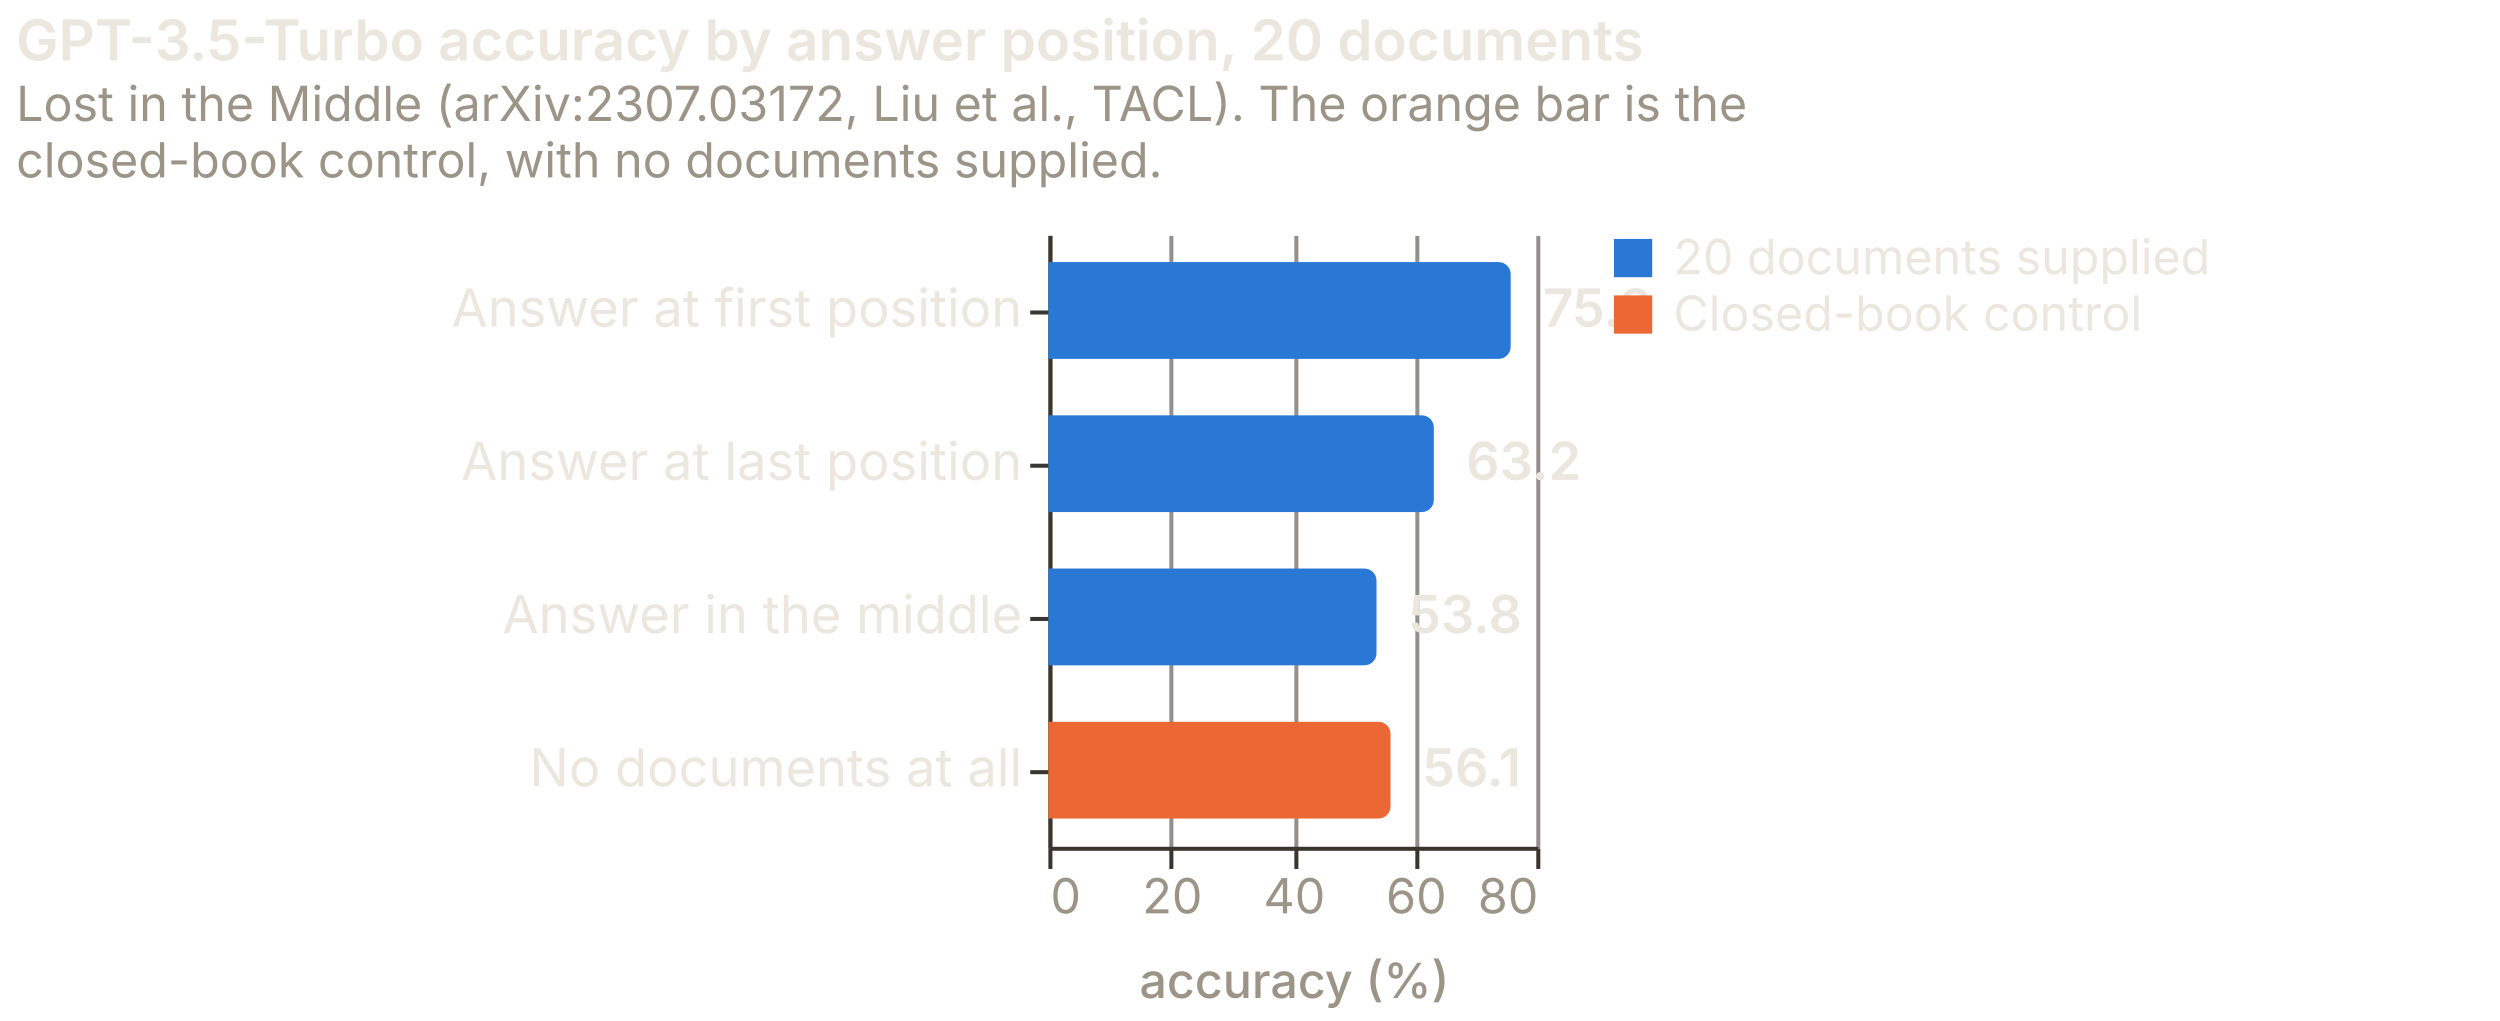
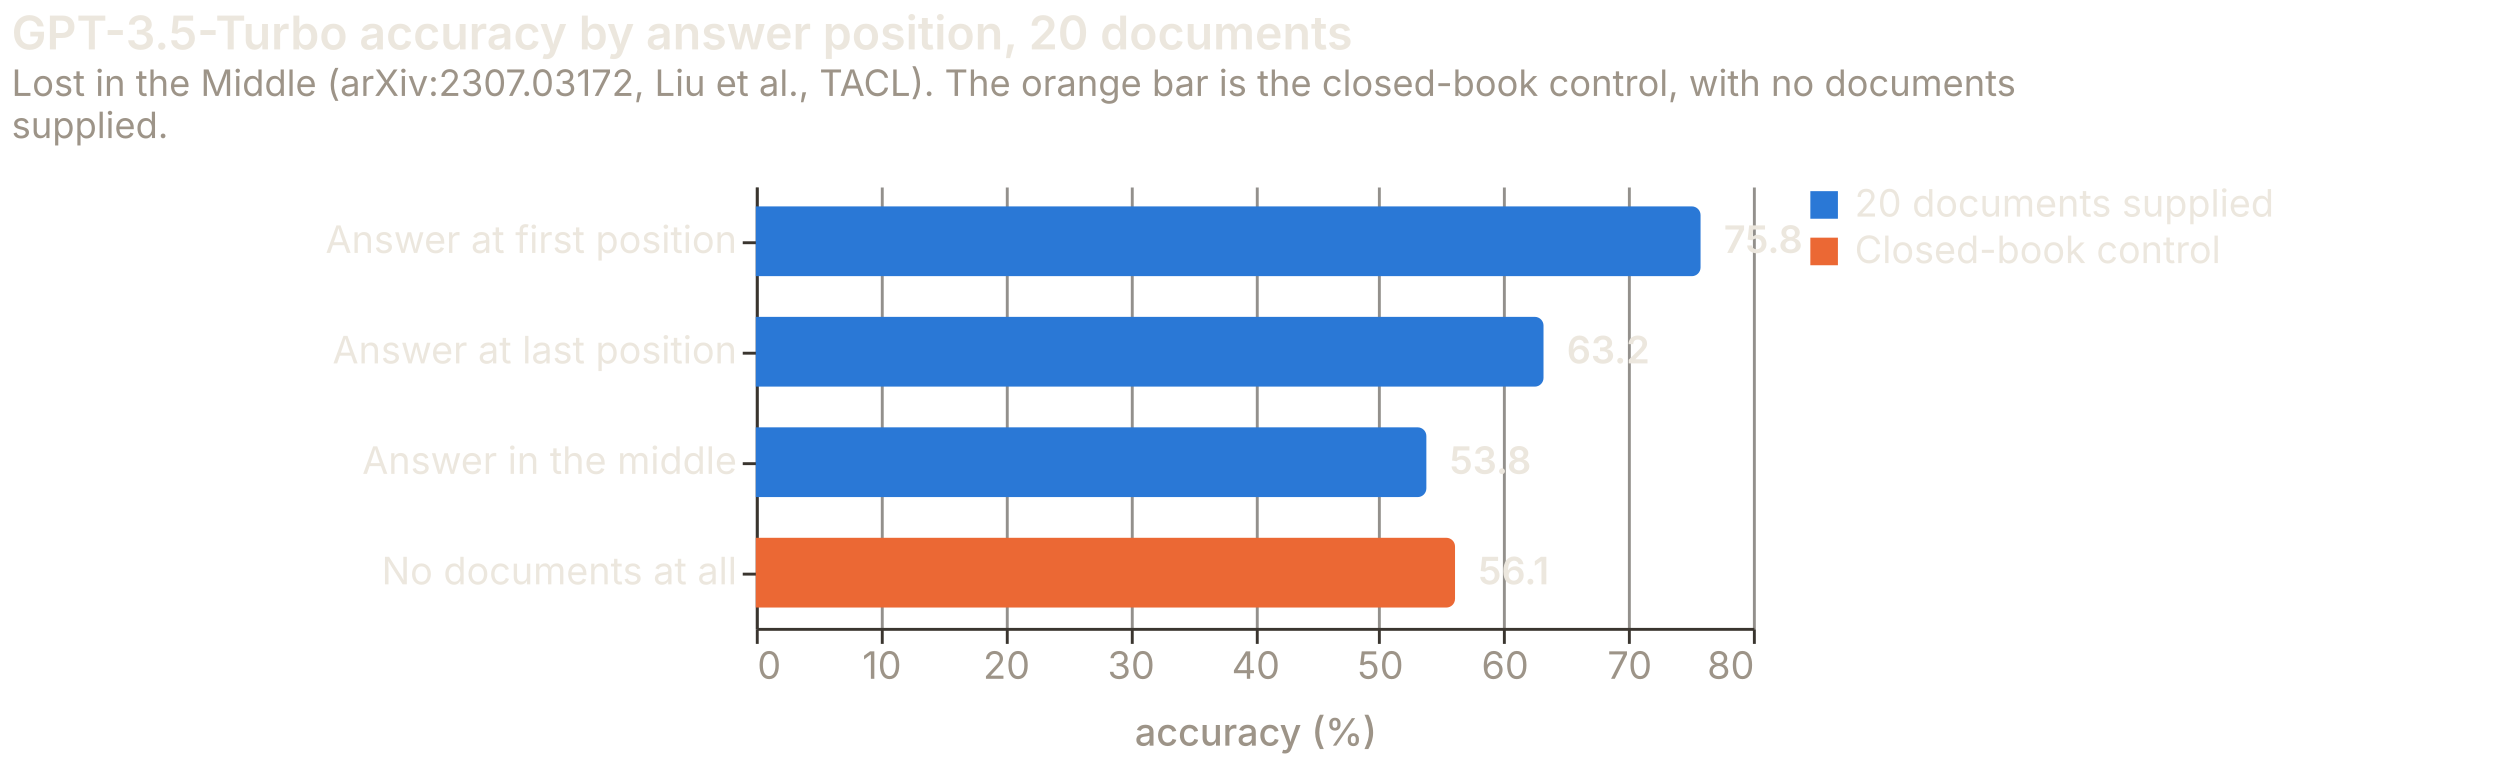
- <svg xmlns="http://www.w3.org/2000/svg" version="1.1" class="marks" width="620" height="253" viewBox="0 0 620 253">
-   <g fill="none" stroke-miterlimit="4" transform="translate(260,58)">
+ <svg xmlns="http://www.w3.org/2000/svg" version="1.1" class="marks" width="860" height="263" viewBox="0 0 860 263">
+   <g fill="none" stroke-miterlimit="4" transform="translate(260,64)">
    <g class="mark-group role-frame root" role="graphics-object" aria-roledescription="group mark container">
      <g transform="translate(0,0)">
-         <path class="background" aria-hidden="true" d="M0,0h121v152h-121Z" />
+         <path class="background" aria-hidden="true" d="M0,0h343v152h-343Z" />
        <g>
          <g class="mark-group role-axis" aria-hidden="true">
            <g transform="translate(0.5,152.5)">
              <path class="background" aria-hidden="true" d="M0,0h0v0h0Z" pointer-events="none" />
              <g>
                <g class="mark-rule role-axis-grid" pointer-events="none">
                  <line transform="translate(0,0)" x2="0" y2="-152" stroke="#3a352f" stroke-opacity="0.55" stroke-width="1" opacity="1" />
-                   <line transform="translate(30,0)" x2="0" y2="-152" stroke="#3a352f" stroke-opacity="0.55" stroke-width="1" opacity="1" />
-                   <line transform="translate(61,0)" x2="0" y2="-152" stroke="#3a352f" stroke-opacity="0.55" stroke-width="1" opacity="1" />
-                   <line transform="translate(91,0)" x2="0" y2="-152" stroke="#3a352f" stroke-opacity="0.55" stroke-width="1" opacity="1" />
-                   <line transform="translate(121,0)" x2="0" y2="-152" stroke="#3a352f" stroke-opacity="0.55" stroke-width="1" opacity="1" />
+                   <line transform="translate(43,0)" x2="0" y2="-152" stroke="#3a352f" stroke-opacity="0.55" stroke-width="1" opacity="1" />
+                   <line transform="translate(86,0)" x2="0" y2="-152" stroke="#3a352f" stroke-opacity="0.55" stroke-width="1" opacity="1" />
+                   <line transform="translate(129,0)" x2="0" y2="-152" stroke="#3a352f" stroke-opacity="0.55" stroke-width="1" opacity="1" />
+                   <line transform="translate(172,0)" x2="0" y2="-152" stroke="#3a352f" stroke-opacity="0.55" stroke-width="1" opacity="1" />
+                   <line transform="translate(214,0)" x2="0" y2="-152" stroke="#3a352f" stroke-opacity="0.55" stroke-width="1" opacity="1" />
+                   <line transform="translate(257,0)" x2="0" y2="-152" stroke="#3a352f" stroke-opacity="0.55" stroke-width="1" opacity="1" />
+                   <line transform="translate(300,0)" x2="0" y2="-152" stroke="#3a352f" stroke-opacity="0.55" stroke-width="1" opacity="1" />
+                   <line transform="translate(343,0)" x2="0" y2="-152" stroke="#3a352f" stroke-opacity="0.55" stroke-width="1" opacity="1" />
                </g>
              </g>
              <path class="foreground" aria-hidden="true" d="" pointer-events="none" display="none" />
            </g>
          </g>
          <g class="mark-group role-axis" role="graphics-symbol" aria-roledescription="axis" aria-label="X-axis titled 'accuracy (%)' for a linear scale with values from 0 to 80">
            <g transform="translate(0.5,152.5)">
              <path class="background" aria-hidden="true" d="M0,0h0v0h0Z" pointer-events="none" />
              <g>
                <g class="mark-rule role-axis-tick" pointer-events="none">
                  <line transform="translate(0,0)" x2="0" y2="5" stroke="#3a352f" stroke-width="1" opacity="1" />
-                   <line transform="translate(30,0)" x2="0" y2="5" stroke="#3a352f" stroke-width="1" opacity="1" />
-                   <line transform="translate(61,0)" x2="0" y2="5" stroke="#3a352f" stroke-width="1" opacity="1" />
-                   <line transform="translate(91,0)" x2="0" y2="5" stroke="#3a352f" stroke-width="1" opacity="1" />
-                   <line transform="translate(121,0)" x2="0" y2="5" stroke="#3a352f" stroke-width="1" opacity="1" />
+                   <line transform="translate(43,0)" x2="0" y2="5" stroke="#3a352f" stroke-width="1" opacity="1" />
+                   <line transform="translate(86,0)" x2="0" y2="5" stroke="#3a352f" stroke-width="1" opacity="1" />
+                   <line transform="translate(129,0)" x2="0" y2="5" stroke="#3a352f" stroke-width="1" opacity="1" />
+                   <line transform="translate(172,0)" x2="0" y2="5" stroke="#3a352f" stroke-width="1" opacity="1" />
+                   <line transform="translate(214,0)" x2="0" y2="5" stroke="#3a352f" stroke-width="1" opacity="1" />
+                   <line transform="translate(257,0)" x2="0" y2="5" stroke="#3a352f" stroke-width="1" opacity="1" />
+                   <line transform="translate(300,0)" x2="0" y2="5" stroke="#3a352f" stroke-width="1" opacity="1" />
+                   <line transform="translate(343,0)" x2="0" y2="5" stroke="#3a352f" stroke-width="1" opacity="1" />
                </g>
                <g class="mark-text role-axis-label" pointer-events="none">
-                   <text text-anchor="start" transform="translate(0,16)" font-family="ui-sans-serif, system-ui, -apple-system, 'Segoe UI', Inter, Helvetica, Arial, sans-serif" font-size="12px" fill="#9d9488" opacity="1">0</text>
-                   <text text-anchor="middle" transform="translate(30.25,16)" font-family="ui-sans-serif, system-ui, -apple-system, 'Segoe UI', Inter, Helvetica, Arial, sans-serif" font-size="12px" fill="#9d9488" opacity="1">20</text>
-                   <text text-anchor="middle" transform="translate(60.5,16)" font-family="ui-sans-serif, system-ui, -apple-system, 'Segoe UI', Inter, Helvetica, Arial, sans-serif" font-size="12px" fill="#9d9488" opacity="1">40</text>
-                   <text text-anchor="middle" transform="translate(90.75,16)" font-family="ui-sans-serif, system-ui, -apple-system, 'Segoe UI', Inter, Helvetica, Arial, sans-serif" font-size="12px" fill="#9d9488" opacity="1">60</text>
-                   <text text-anchor="end" transform="translate(121,16)" font-family="ui-sans-serif, system-ui, -apple-system, 'Segoe UI', Inter, Helvetica, Arial, sans-serif" font-size="12px" fill="#9d9488" opacity="1">80</text>
+                   <text text-anchor="start" transform="translate(0,17)" font-family="ui-sans-serif, system-ui, -apple-system, 'Segoe UI', Inter, Helvetica, Arial, sans-serif" font-size="13px" fill="#9d9488" opacity="1">0</text>
+                   <text text-anchor="middle" transform="translate(42.875,17)" font-family="ui-sans-serif, system-ui, -apple-system, 'Segoe UI', Inter, Helvetica, Arial, sans-serif" font-size="13px" fill="#9d9488" opacity="1">10</text>
+                   <text text-anchor="middle" transform="translate(85.75,17)" font-family="ui-sans-serif, system-ui, -apple-system, 'Segoe UI', Inter, Helvetica, Arial, sans-serif" font-size="13px" fill="#9d9488" opacity="1">20</text>
+                   <text text-anchor="middle" transform="translate(128.625,17)" font-family="ui-sans-serif, system-ui, -apple-system, 'Segoe UI', Inter, Helvetica, Arial, sans-serif" font-size="13px" fill="#9d9488" opacity="1">30</text>
+                   <text text-anchor="middle" transform="translate(171.5,17)" font-family="ui-sans-serif, system-ui, -apple-system, 'Segoe UI', Inter, Helvetica, Arial, sans-serif" font-size="13px" fill="#9d9488" opacity="1">40</text>
+                   <text text-anchor="middle" transform="translate(214.375,17)" font-family="ui-sans-serif, system-ui, -apple-system, 'Segoe UI', Inter, Helvetica, Arial, sans-serif" font-size="13px" fill="#9d9488" opacity="1">50</text>
+                   <text text-anchor="middle" transform="translate(257.25,17)" font-family="ui-sans-serif, system-ui, -apple-system, 'Segoe UI', Inter, Helvetica, Arial, sans-serif" font-size="13px" fill="#9d9488" opacity="1">60</text>
+                   <text text-anchor="middle" transform="translate(300.125,17)" font-family="ui-sans-serif, system-ui, -apple-system, 'Segoe UI', Inter, Helvetica, Arial, sans-serif" font-size="13px" fill="#9d9488" opacity="1">70</text>
+                   <text text-anchor="end" transform="translate(343,17)" font-family="ui-sans-serif, system-ui, -apple-system, 'Segoe UI', Inter, Helvetica, Arial, sans-serif" font-size="13px" fill="#9d9488" opacity="1">80</text>
                </g>
                <g class="mark-rule role-axis-domain" pointer-events="none">
-                   <line transform="translate(0,0)" x2="121" y2="0" stroke="#3a352f" stroke-width="1" opacity="1" />
+                   <line transform="translate(0,0)" x2="343" y2="0" stroke="#3a352f" stroke-width="1" opacity="1" />
                </g>
                <g class="mark-text role-axis-title" pointer-events="none">
-                   <text text-anchor="middle" transform="translate(60.5,37)" font-family="ui-sans-serif, system-ui, -apple-system, 'Segoe UI', Inter, Helvetica, Arial, sans-serif" font-size="12px" font-weight="500" fill="#9d9488" opacity="1">accuracy (%)</text>
+                   <text text-anchor="middle" transform="translate(171.5,40)" font-family="ui-sans-serif, system-ui, -apple-system, 'Segoe UI', Inter, Helvetica, Arial, sans-serif" font-size="13px" font-weight="500" fill="#9d9488" opacity="1">accuracy (%)</text>
                </g>
              </g>
              <path class="foreground" aria-hidden="true" d="" pointer-events="none" display="none" />
            </g>
          </g>
          <g class="mark-group role-axis" role="graphics-symbol" aria-roledescription="axis" aria-label="Y-axis for a discrete scale with 4 values: Answer at first position, Answer at last position, Answer in the middle, No documents at all">
            <g transform="translate(0.5,0.5)">
              <path class="background" aria-hidden="true" d="M0,0h0v0h0Z" pointer-events="none" />
              <g>
                <g class="mark-rule role-axis-tick" pointer-events="none">
                  <line transform="translate(0,19)" x2="-5" y2="0" stroke="#3a352f" stroke-width="1" opacity="1" />
                  <line transform="translate(0,57)" x2="-5" y2="0" stroke="#3a352f" stroke-width="1" opacity="1" />
                  <line transform="translate(0,95)" x2="-5" y2="0" stroke="#3a352f" stroke-width="1" opacity="1" />
                  <line transform="translate(0,133)" x2="-5" y2="0" stroke="#3a352f" stroke-width="1" opacity="1" />
                </g>
                <g class="mark-text role-axis-label" pointer-events="none">
                  <text text-anchor="end" transform="translate(-7,22.5)" font-family="ui-sans-serif, system-ui, -apple-system, 'Segoe UI', Inter, Helvetica, Arial, sans-serif" font-size="13px" fill="#ece7de" opacity="1">Answer at first position</text>
                  <text text-anchor="end" transform="translate(-7,60.5)" font-family="ui-sans-serif, system-ui, -apple-system, 'Segoe UI', Inter, Helvetica, Arial, sans-serif" font-size="13px" fill="#ece7de" opacity="1">Answer at last position</text>
                  <text text-anchor="end" transform="translate(-7,98.5)" font-family="ui-sans-serif, system-ui, -apple-system, 'Segoe UI', Inter, Helvetica, Arial, sans-serif" font-size="13px" fill="#ece7de" opacity="1">Answer in the middle</text>
                  <text text-anchor="end" transform="translate(-7,136.5)" font-family="ui-sans-serif, system-ui, -apple-system, 'Segoe UI', Inter, Helvetica, Arial, sans-serif" font-size="13px" fill="#ece7de" opacity="1">No documents at all</text>
                </g>
                <g class="mark-rule role-axis-domain" pointer-events="none">
                  <line transform="translate(0,0)" x2="0" y2="152" stroke="#3a352f" stroke-width="1" opacity="1" />
                </g>
              </g>
              <path class="foreground" aria-hidden="true" d="" pointer-events="none" display="none" />
            </g>
          </g>
          <g class="mark-group role-scope" role="graphics-object" aria-roledescription="group mark container">
            <g transform="translate(0,7)">
-               <path class="background" aria-hidden="true" d="M0,0L111.648,0C113.303,0,114.648,1.344,114.648,3L114.648,21C114.648,22.656,113.303,24,111.648,24L0,24C0,24,0,24,0,24L0,0C0,0,0,0,0,0Z" />
+               <path class="background" aria-hidden="true" d="M0,0L321.993,0C323.648,0,324.993,1.344,324.993,3L324.993,21C324.993,22.656,323.648,24,321.993,24L0,24C0,24,0,24,0,24L0,0C0,0,0,0,0,0Z" />
              <g clip-path="url(#clip15)">
                <g class="mark-group role-scope" role="graphics-object" aria-roledescription="group mark container">
                  <g transform="translate(0,0)">
                    <path class="background" aria-hidden="true" d="M0,0h0v24h0Z" />
                    <g>
                      <g class="mark-rect role-mark layer_0_marks" role="graphics-object" aria-roledescription="rect mark container">
-                         <path aria-label="accuracy (%): 75.8; case: Answer at first position; kind: 20 documents supplied" role="graphics-symbol" aria-roledescription="bar" d="M0,0h114.648v24h-114.648Z" fill="#2a78d6" />
+                         <path aria-label="accuracy (%): 75.8; case: Answer at first position; kind: 20 documents supplied" role="graphics-symbol" aria-roledescription="bar" d="M0,0h324.993v24h-324.993Z" fill="#2a78d6" />
                      </g>
                    </g>
                    <path class="foreground" aria-hidden="true" d="" display="none" />
                  </g>
                </g>
              </g>
              <path class="foreground" aria-hidden="true" d="" display="none" />
            </g>
            <g transform="translate(0,45)">
-               <path class="background" aria-hidden="true" d="M0,0L92.59,0C94.246,0,95.59,1.344,95.59,3L95.59,21C95.59,22.656,94.246,24,92.59,24L0,24C0,24,0,24,0,24L0,0C0,0,0,0,0,0Z" />
+               <path class="background" aria-hidden="true" d="M0,0L267.97,0C269.626,0,270.97,1.344,270.97,3L270.97,21C270.97,22.656,269.626,24,267.97,24L0,24C0,24,0,24,0,24L0,0C0,0,0,0,0,0Z" />
              <g clip-path="url(#clip16)">
                <g class="mark-group role-scope" role="graphics-object" aria-roledescription="group mark container">
                  <g transform="translate(0,0)">
                    <path class="background" aria-hidden="true" d="M0,0h0v24h0Z" />
                    <g>
                      <g class="mark-rect role-mark layer_0_marks" role="graphics-object" aria-roledescription="rect mark container">
-                         <path aria-label="accuracy (%): 63.2; case: Answer at last position; kind: 20 documents supplied" role="graphics-symbol" aria-roledescription="bar" d="M0,0h95.59v24h-95.59Z" fill="#2a78d6" />
+                         <path aria-label="accuracy (%): 63.2; case: Answer at last position; kind: 20 documents supplied" role="graphics-symbol" aria-roledescription="bar" d="M0,0h270.97v24h-270.97Z" fill="#2a78d6" />
                      </g>
                    </g>
                    <path class="foreground" aria-hidden="true" d="" display="none" />
                  </g>
                </g>
              </g>
              <path class="foreground" aria-hidden="true" d="" display="none" />
            </g>
            <g transform="translate(0,121)">
-               <path class="background" aria-hidden="true" d="M0,0L81.851,0C83.507,0,84.851,1.344,84.851,3L84.851,21C84.851,22.656,83.507,24,81.851,24L0,24C0,24,0,24,0,24L0,0C0,0,0,0,0,0Z" />
+               <path class="background" aria-hidden="true" d="M0,0L237.529,0C239.184,0,240.529,1.344,240.529,3L240.529,21C240.529,22.656,239.184,24,237.529,24L0,24C0,24,0,24,0,24L0,0C0,0,0,0,0,0Z" />
              <g clip-path="url(#clip17)">
                <g class="mark-group role-scope" role="graphics-object" aria-roledescription="group mark container">
                  <g transform="translate(0,0)">
                    <path class="background" aria-hidden="true" d="M0,0h0v24h0Z" />
                    <g>
                      <g class="mark-rect role-mark layer_0_marks" role="graphics-object" aria-roledescription="rect mark container">
-                         <path aria-label="accuracy (%): 56.1; case: No documents at all; kind: Closed-book control" role="graphics-symbol" aria-roledescription="bar" d="M0,0h84.851v24h-84.851Z" fill="#eb6834" />
+                         <path aria-label="accuracy (%): 56.1; case: No documents at all; kind: Closed-book control" role="graphics-symbol" aria-roledescription="bar" d="M0,0h240.529v24h-240.529Z" fill="#eb6834" />
                      </g>
                    </g>
                    <path class="foreground" aria-hidden="true" d="" display="none" />
                  </g>
                </g>
              </g>
              <path class="foreground" aria-hidden="true" d="" display="none" />
            </g>
            <g transform="translate(0,83)">
-               <path class="background" aria-hidden="true" d="M0,0L78.373,0C80.028,0,81.373,1.344,81.373,3L81.373,21C81.373,22.656,80.028,24,78.373,24L0,24C0,24,0,24,0,24L0,0C0,0,0,0,0,0Z" />
+               <path class="background" aria-hidden="true" d="M0,0L227.667,0C229.323,0,230.667,1.344,230.667,3L230.667,21C230.667,22.656,229.323,24,227.667,24L0,24C0,24,0,24,0,24L0,0C0,0,0,0,0,0Z" />
              <g clip-path="url(#clip18)">
                <g class="mark-group role-scope" role="graphics-object" aria-roledescription="group mark container">
                  <g transform="translate(0,0)">
                    <path class="background" aria-hidden="true" d="M0,0h0v24h0Z" />
                    <g>
                      <g class="mark-rect role-mark layer_0_marks" role="graphics-object" aria-roledescription="rect mark container">
-                         <path aria-label="accuracy (%): 53.8; case: Answer in the middle; kind: 20 documents supplied" role="graphics-symbol" aria-roledescription="bar" d="M0,0h81.373v24h-81.373Z" fill="#2a78d6" />
+                         <path aria-label="accuracy (%): 53.8; case: Answer in the middle; kind: 20 documents supplied" role="graphics-symbol" aria-roledescription="bar" d="M0,0h230.667v24h-230.667Z" fill="#2a78d6" />
                      </g>
                    </g>
                    <path class="foreground" aria-hidden="true" d="" display="none" />
                  </g>
                </g>
              </g>
              <path class="foreground" aria-hidden="true" d="" display="none" />
            </g>
          </g>
          <g class="mark-text role-mark layer_1_marks" role="graphics-object" aria-roledescription="text mark container">
-             <text aria-label="accuracy (%): 75.8; case: Answer at first position; v: 75.8" role="graphics-symbol" aria-roledescription="text mark" text-anchor="start" transform="translate(122.6475,23)" font-family="ui-sans-serif, system-ui, -apple-system, 'Segoe UI', Inter, Helvetica, Arial, sans-serif" font-size="13px" font-weight="600" fill="#ece7de">75.8</text>
-             <text aria-label="accuracy (%): 63.2; case: Answer at last position; v: 63.2" role="graphics-symbol" aria-roledescription="text mark" text-anchor="start" transform="translate(103.59,61)" font-family="ui-sans-serif, system-ui, -apple-system, 'Segoe UI', Inter, Helvetica, Arial, sans-serif" font-size="13px" font-weight="600" fill="#ece7de">63.2</text>
-             <text aria-label="accuracy (%): 56.1; case: No documents at all; v: 56.1" role="graphics-symbol" aria-roledescription="text mark" text-anchor="start" transform="translate(92.85125,137)" font-family="ui-sans-serif, system-ui, -apple-system, 'Segoe UI', Inter, Helvetica, Arial, sans-serif" font-size="13px" font-weight="600" fill="#ece7de">56.1</text>
-             <text aria-label="accuracy (%): 53.8; case: Answer in the middle; v: 53.8" role="graphics-symbol" aria-roledescription="text mark" text-anchor="start" transform="translate(89.3725,99)" font-family="ui-sans-serif, system-ui, -apple-system, 'Segoe UI', Inter, Helvetica, Arial, sans-serif" font-size="13px" font-weight="600" fill="#ece7de">53.8</text>
+             <text aria-label="accuracy (%): 75.8; case: Answer at first position; v: 75.8" role="graphics-symbol" aria-roledescription="text mark" text-anchor="start" transform="translate(332.9925,23)" font-family="ui-sans-serif, system-ui, -apple-system, 'Segoe UI', Inter, Helvetica, Arial, sans-serif" font-size="13px" font-weight="600" fill="#ece7de">75.8</text>
+             <text aria-label="accuracy (%): 63.2; case: Answer at last position; v: 63.2" role="graphics-symbol" aria-roledescription="text mark" text-anchor="start" transform="translate(278.97,61)" font-family="ui-sans-serif, system-ui, -apple-system, 'Segoe UI', Inter, Helvetica, Arial, sans-serif" font-size="13px" font-weight="600" fill="#ece7de">63.2</text>
+             <text aria-label="accuracy (%): 56.1; case: No documents at all; v: 56.1" role="graphics-symbol" aria-roledescription="text mark" text-anchor="start" transform="translate(248.5288,137)" font-family="ui-sans-serif, system-ui, -apple-system, 'Segoe UI', Inter, Helvetica, Arial, sans-serif" font-size="13px" font-weight="600" fill="#ece7de">56.1</text>
+             <text aria-label="accuracy (%): 53.8; case: Answer in the middle; v: 53.8" role="graphics-symbol" aria-roledescription="text mark" text-anchor="start" transform="translate(238.6675,99)" font-family="ui-sans-serif, system-ui, -apple-system, 'Segoe UI', Inter, Helvetica, Arial, sans-serif" font-size="13px" font-weight="600" fill="#ece7de">53.8</text>
          </g>
          <g class="mark-group role-legend" role="graphics-symbol" aria-roledescription="legend" aria-label="Symbol legend for fill color with 2 values: 20 documents supplied, Closed-book control">
-             <g transform="translate(139,0)">
-               <path class="background" aria-hidden="true" d="M0,0h217v26h-217Z" pointer-events="none" />
+             <g transform="translate(361,0)">
+               <path class="background" aria-hidden="true" d="M0,0h235v30h-235Z" pointer-events="none" />
              <g>
                <g class="mark-group role-legend-entry">
                  <g transform="translate(0,0)">
                    <path class="background" aria-hidden="true" d="M0,0h0v0h0Z" pointer-events="none" />
                    <g>
                      <g class="mark-group role-scope" role="graphics-object" aria-roledescription="group mark container">
                        <g transform="translate(0,0)">
-                           <path class="background" aria-hidden="true" d="M0,0h217v12h-217Z" pointer-events="none" opacity="1" />
+                           <path class="background" aria-hidden="true" d="M0,0h235v13.5h-235Z" pointer-events="none" opacity="1" />
                          <g>
                            <g class="mark-symbol role-legend-symbol" pointer-events="none">
-                               <path transform="translate(6,6)" d="M-4.743,-4.743h9.487v9.487h-9.487Z" fill="#2a78d6" stroke-width="1.5" opacity="1" />
+                               <path transform="translate(6.5,6.5)" d="M-4.743,-4.743h9.487v9.487h-9.487Z" fill="#2a78d6" stroke-width="1.5" opacity="1" />
                            </g>
                            <g class="mark-text role-legend-label" pointer-events="none">
-                               <text text-anchor="start" transform="translate(16,10)" font-family="ui-sans-serif, system-ui, -apple-system, 'Segoe UI', Inter, Helvetica, Arial, sans-serif" font-size="12px" fill="#ece7de" opacity="1">20 documents supplied</text>
+                               <text text-anchor="start" transform="translate(17,10.5)" font-family="ui-sans-serif, system-ui, -apple-system, 'Segoe UI', Inter, Helvetica, Arial, sans-serif" font-size="13px" fill="#ece7de" opacity="1">20 documents supplied</text>
                            </g>
                          </g>
                          <path class="foreground" aria-hidden="true" d="" pointer-events="none" display="none" />
                        </g>
-                         <g transform="translate(0,14)">
-                           <path class="background" aria-hidden="true" d="M0,0h217v12h-217Z" pointer-events="none" opacity="1" />
+                         <g transform="translate(0,16)">
+                           <path class="background" aria-hidden="true" d="M0,0h235v13.5h-235Z" pointer-events="none" opacity="1" />
                          <g>
                            <g class="mark-symbol role-legend-symbol" pointer-events="none">
-                               <path transform="translate(6,6)" d="M-4.743,-4.743h9.487v9.487h-9.487Z" fill="#eb6834" stroke-width="1.5" opacity="1" />
+                               <path transform="translate(6.5,6.5)" d="M-4.743,-4.743h9.487v9.487h-9.487Z" fill="#eb6834" stroke-width="1.5" opacity="1" />
                            </g>
                            <g class="mark-text role-legend-label" pointer-events="none">
-                               <text text-anchor="start" transform="translate(16,10)" font-family="ui-sans-serif, system-ui, -apple-system, 'Segoe UI', Inter, Helvetica, Arial, sans-serif" font-size="12px" fill="#ece7de" opacity="1">Closed-book control</text>
+                               <text text-anchor="start" transform="translate(17,10.5)" font-family="ui-sans-serif, system-ui, -apple-system, 'Segoe UI', Inter, Helvetica, Arial, sans-serif" font-size="13px" fill="#ece7de" opacity="1">Closed-book control</text>
                            </g>
                          </g>
                          <path class="foreground" aria-hidden="true" d="" pointer-events="none" display="none" />
                        </g>
                      </g>
                    </g>
                    <path class="foreground" aria-hidden="true" d="" pointer-events="none" display="none" />
                  </g>
                </g>
              </g>
              <path class="foreground" aria-hidden="true" d="" pointer-events="none" display="none" />
            </g>
          </g>
          <g class="mark-group role-title">
-             <g transform="translate(-256,-54)">
+             <g transform="translate(-256,-60)">
              <path class="background" aria-hidden="true" d="M0,0h0v0h0Z" pointer-events="none" />
              <g>
                <g class="mark-text role-title-text" role="graphics-symbol" aria-roledescription="title" aria-label="Title text 'GPT-3.5-Turbo accuracy by answer position, 20 documents'" pointer-events="none">
-                   <text text-anchor="start" transform="translate(0,11)" font-family="ui-sans-serif, system-ui, -apple-system, 'Segoe UI', Inter, Helvetica, Arial, sans-serif" font-size="14px" font-weight="600" fill="#ece7de" opacity="1">GPT-3.5-Turbo accuracy by answer position, 20 documents</text>
+                   <text text-anchor="start" transform="translate(0,13)" font-family="ui-sans-serif, system-ui, -apple-system, 'Segoe UI', Inter, Helvetica, Arial, sans-serif" font-size="16px" font-weight="600" fill="#ece7de" opacity="1">GPT-3.5-Turbo accuracy by answer position, 20 documents</text>
                </g>
                <g class="mark-text role-title-subtitle" role="graphics-symbol" aria-roledescription="subtitle" aria-label="Subtitle text 'Lost in the Middle (arXiv:2307.03172, Liu et al., TACL). The orange bar is the closed-book control, with no documents supplied.'" pointer-events="none">
-                   <text text-anchor="start" transform="translate(0,26)" font-family="ui-sans-serif, system-ui, -apple-system, 'Segoe UI', Inter, Helvetica, Arial, sans-serif" font-size="12px" fill="#9d9488" opacity="1">
-                     <tspan>Lost in the Middle (arXiv:2307.03172, Liu et al., TACL). The orange bar is the</tspan>
-                     <tspan x="0" dy="14">closed-book control, with no documents supplied.</tspan>
+                   <text text-anchor="start" transform="translate(0,29)" font-family="ui-sans-serif, system-ui, -apple-system, 'Segoe UI', Inter, Helvetica, Arial, sans-serif" font-size="12.5px" fill="#9d9488" opacity="1">
+                     <tspan>Lost in the Middle (arXiv:2307.03172, Liu et al., TACL). The orange bar is the closed-book control, with no documents</tspan>
+                     <tspan x="0" dy="14.5">supplied.</tspan>
                  </text>
                </g>
              </g>
              <path class="foreground" aria-hidden="true" d="" pointer-events="none" display="none" />
            </g>
          </g>
        </g>
        <path class="foreground" aria-hidden="true" d="" display="none" />
      </g>
    </g>
  </g>
  <defs>
    <clipPath id="clip15">
-       <path d="M0,0L111.648,0C113.303,0,114.648,1.344,114.648,3L114.648,21C114.648,22.656,113.303,24,111.648,24L0,24C0,24,0,24,0,24L0,0C0,0,0,0,0,0Z" />
+       <path d="M0,0L321.993,0C323.648,0,324.993,1.344,324.993,3L324.993,21C324.993,22.656,323.648,24,321.993,24L0,24C0,24,0,24,0,24L0,0C0,0,0,0,0,0Z" />
    </clipPath>
    <clipPath id="clip16">
-       <path d="M0,0L92.59,0C94.246,0,95.59,1.344,95.59,3L95.59,21C95.59,22.656,94.246,24,92.59,24L0,24C0,24,0,24,0,24L0,0C0,0,0,0,0,0Z" />
+       <path d="M0,0L267.97,0C269.626,0,270.97,1.344,270.97,3L270.97,21C270.97,22.656,269.626,24,267.97,24L0,24C0,24,0,24,0,24L0,0C0,0,0,0,0,0Z" />
    </clipPath>
    <clipPath id="clip17">
-       <path d="M0,0L81.851,0C83.507,0,84.851,1.344,84.851,3L84.851,21C84.851,22.656,83.507,24,81.851,24L0,24C0,24,0,24,0,24L0,0C0,0,0,0,0,0Z" />
+       <path d="M0,0L237.529,0C239.184,0,240.529,1.344,240.529,3L240.529,21C240.529,22.656,239.184,24,237.529,24L0,24C0,24,0,24,0,24L0,0C0,0,0,0,0,0Z" />
    </clipPath>
    <clipPath id="clip18">
-       <path d="M0,0L78.373,0C80.028,0,81.373,1.344,81.373,3L81.373,21C81.373,22.656,80.028,24,78.373,24L0,24C0,24,0,24,0,24L0,0C0,0,0,0,0,0Z" />
+       <path d="M0,0L227.667,0C229.323,0,230.667,1.344,230.667,3L230.667,21C230.667,22.656,229.323,24,227.667,24L0,24C0,24,0,24,0,24L0,0C0,0,0,0,0,0Z" />
    </clipPath>
  </defs>
</svg>
